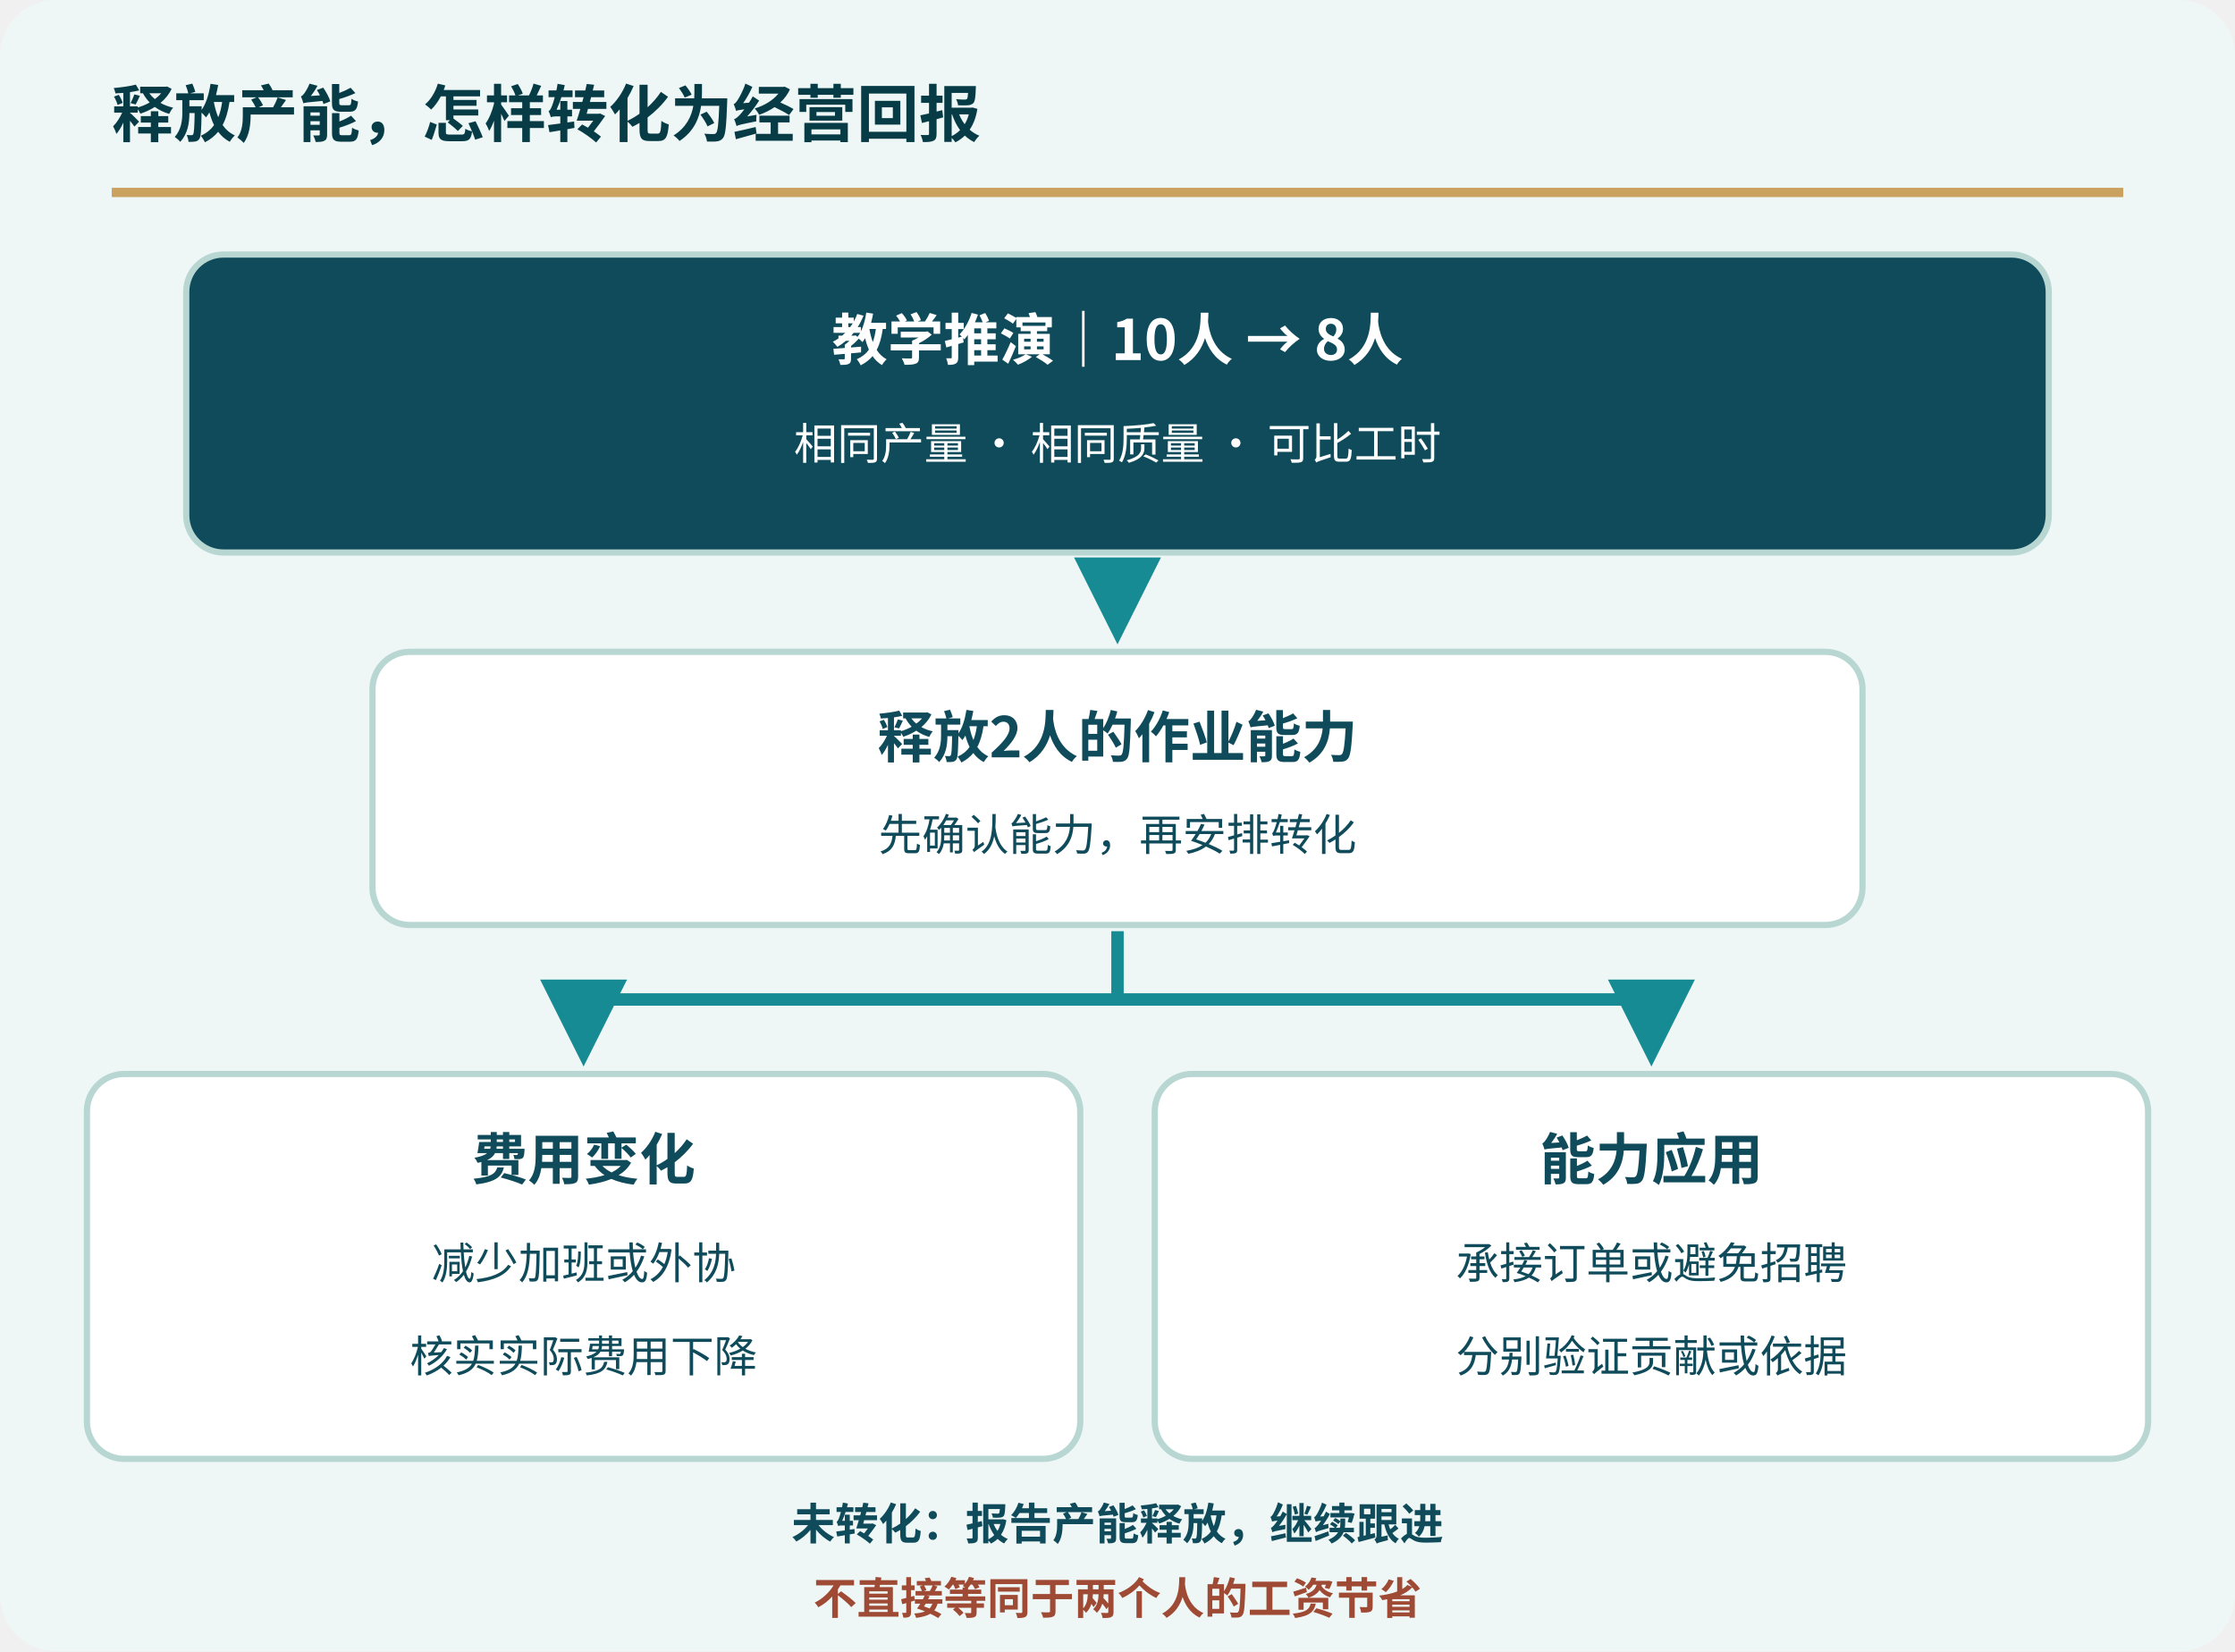
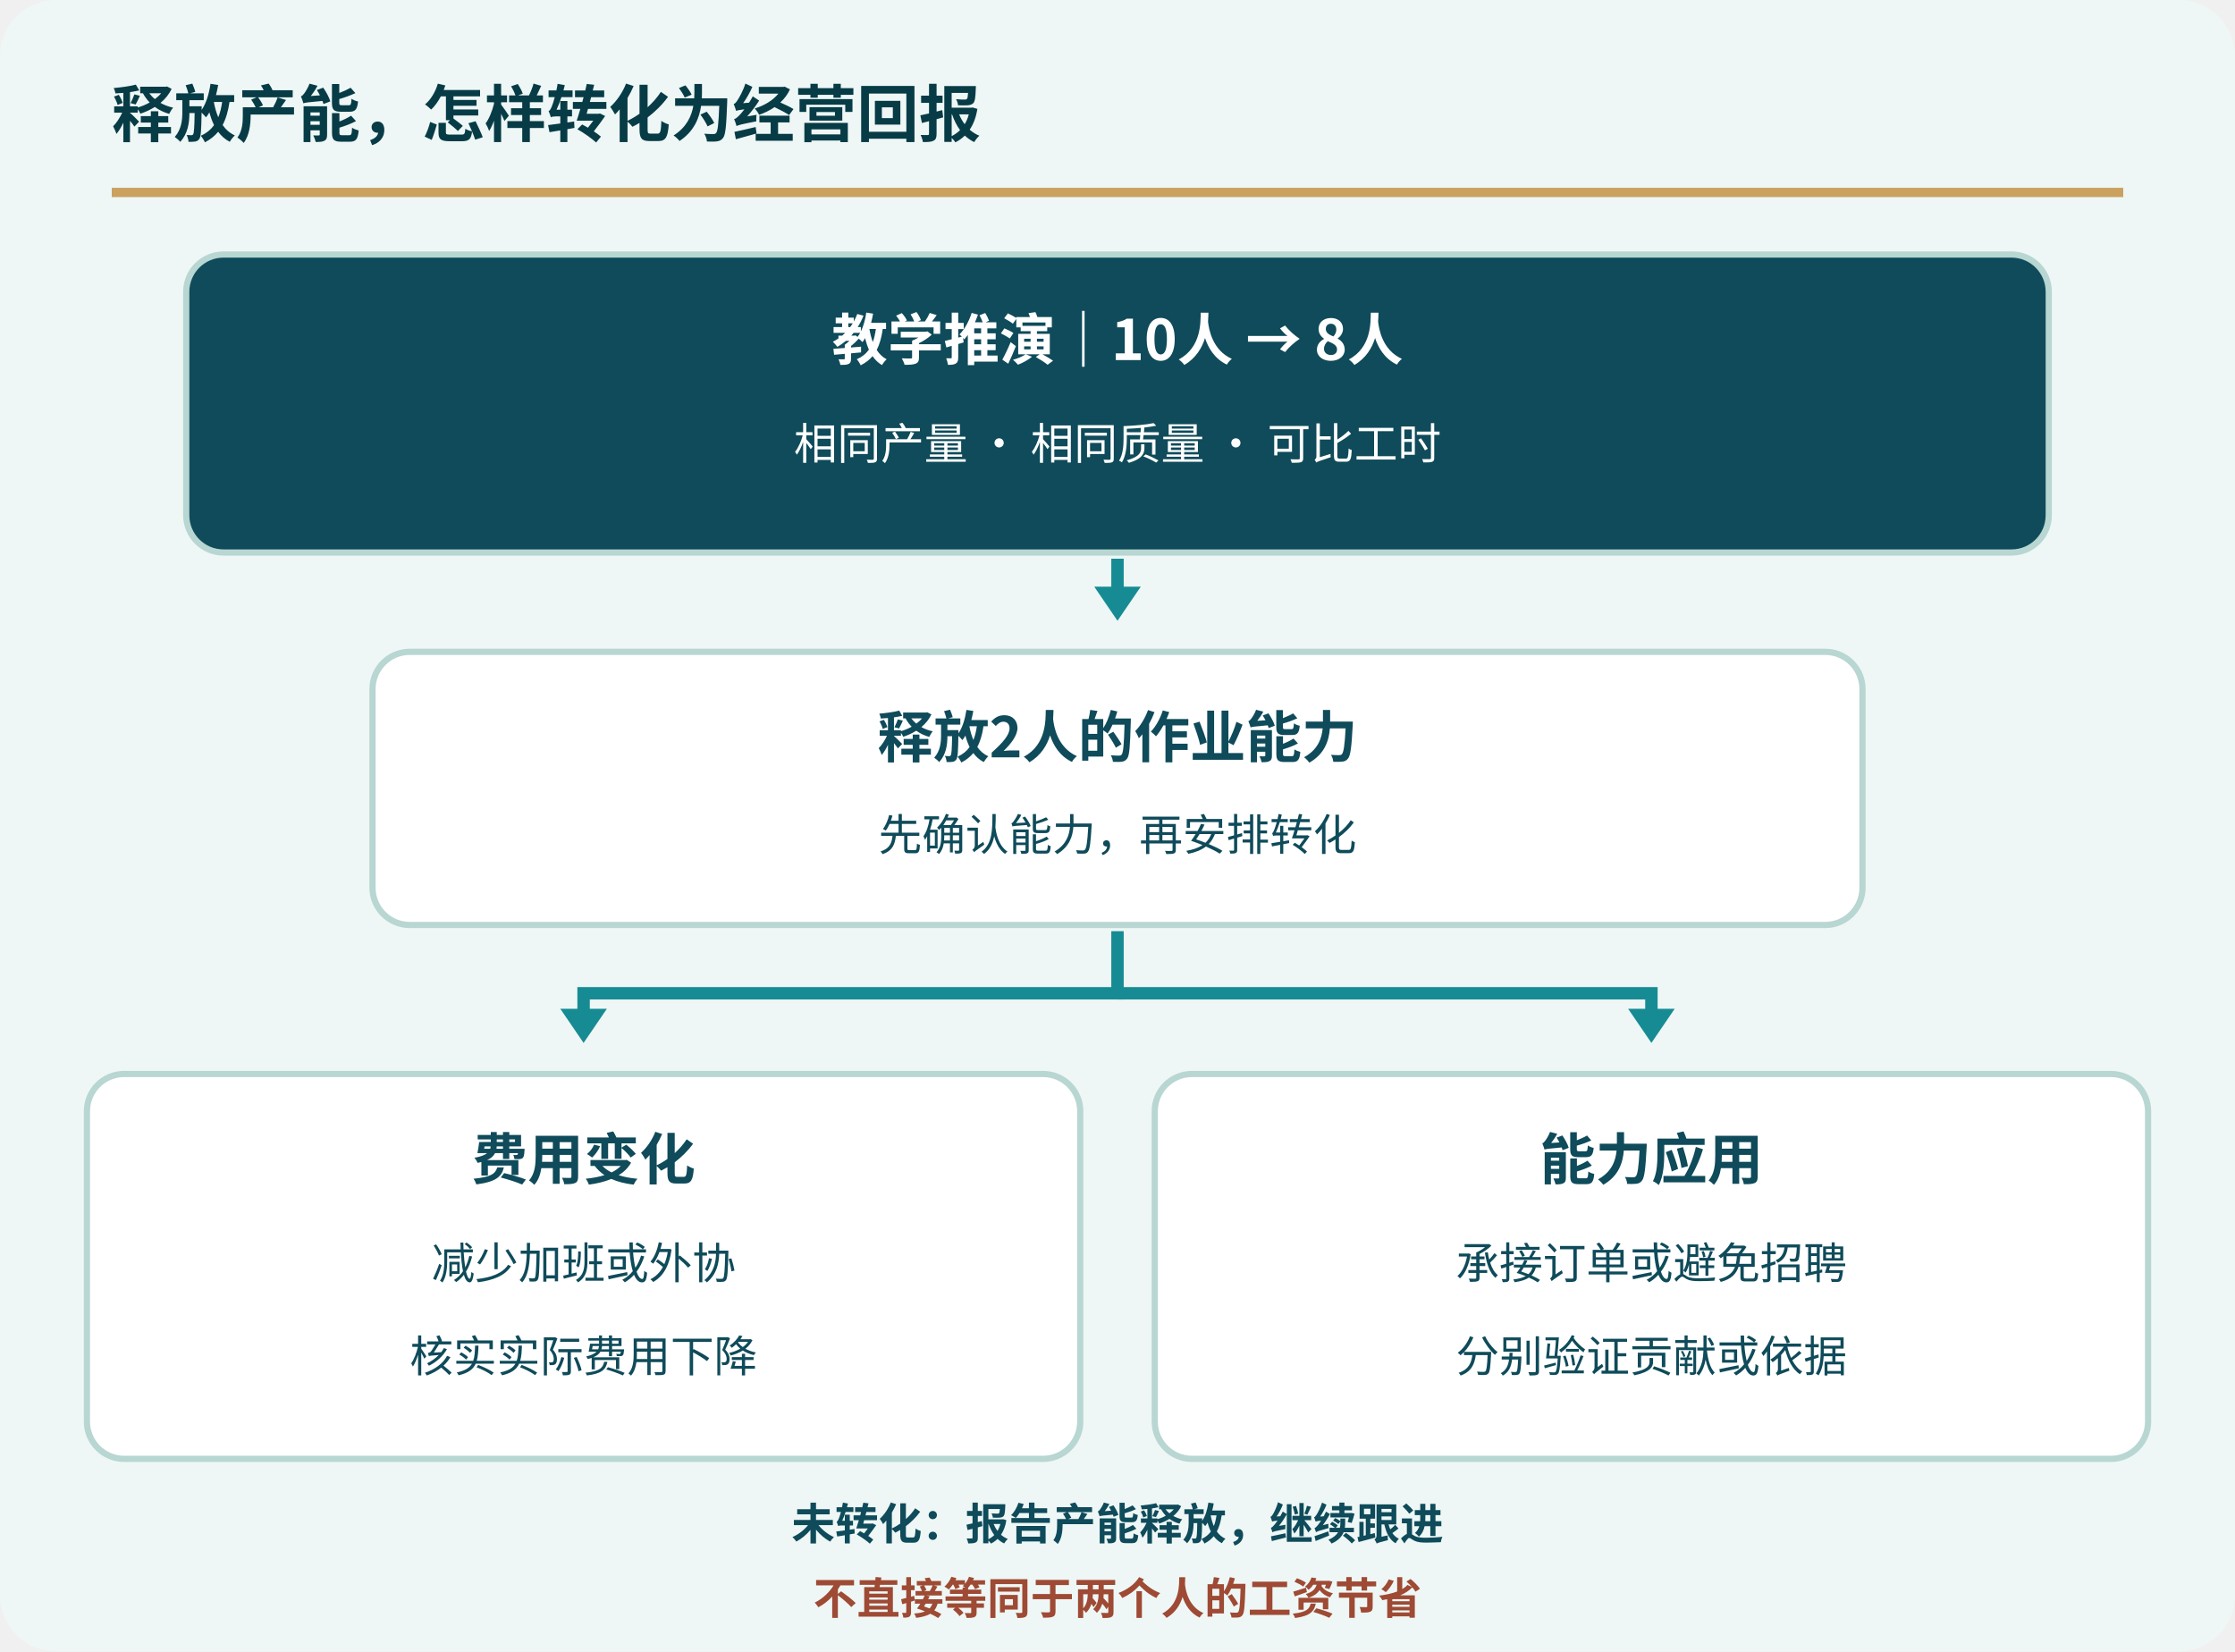
<svg xmlns="http://www.w3.org/2000/svg" width="720" height="532" viewBox="0 0 720 532" role="img" aria-labelledby="title desc">
-   <defs>
-     <marker id="arrow" viewBox="0 0 10 10" refX="8" refY="5" markerWidth="7" markerHeight="7" orient="auto-start-reverse">
-       <path d="M0 0L10 5L0 10Z" fill="#178B94" />
-     </marker>
-   </defs>
  <g font-family="-apple-system,BlinkMacSystemFont,Segoe UI,Noto Sans CJK SC,PingFang SC,Microsoft YaHei,Arial,sans-serif">
    <rect width="720" height="532" rx="18" fill="#EEF7F5" />
    <text x="36" y="44" text-anchor="start" font-size="20" fill="#073C47" font-weight="800">释放产能，怎样转化为经营回报</text>
    <path d="M36 62H684" stroke="#CAA15F" stroke-width="3" />
    <rect x="60" y="82" width="600" height="96" rx="12" fill="#0F4B5A" stroke="#B8D6D2" stroke-width="2" />
    <text x="360" y="116" text-anchor="middle" font-size="18" fill="#FFFFFF" font-weight="750">教学推演｜10人 → 8人</text>
    <text x="360" y="148" text-anchor="middle" font-size="14" fill="#FFFFFF" font-weight="500">相同产量 · 相同质量 · 可比工时</text>
-     <path d="M360 180V202" fill="none" stroke="#178B94" stroke-width="4" marker-end="url(#arrow)" />
+     <path d="M358 180H362V189H367.5L360 200L352.5 189H358Z" fill="#178B94" data-qily-unified-arrow="v4" />
    <rect x="120" y="210" width="480" height="88" rx="12" fill="#FFFFFF" stroke="#B8D6D2" stroke-width="2" />
    <text x="360" y="244" text-anchor="middle" font-size="18" fill="#0F4B5A" font-weight="750">释放2人的作业能力</text>
    <text x="360" y="274" text-anchor="middle" font-size="14" fill="#0F4B5A" font-weight="500">先确认能力，再安排转化</text>
-     <path d="M360 300V322H188V338" fill="none" stroke="#178B94" stroke-width="4" marker-end="url(#arrow)" />
-     <path d="M360 322H532V338" fill="none" stroke="#178B94" stroke-width="4" marker-end="url(#arrow)" />
+     <path d="M358 300H362V322H190V325H195.5L188 336L180.5 325H186V318H358Z" fill="#178B94" data-qily-unified-arrow="v4" />
+     <path d="M360 318H534V325H539.5L532 336L524.5 325H530V322H360Z" fill="#178B94" data-qily-unified-arrow="v4" />
    <rect x="28" y="346" width="320" height="124" rx="12" fill="#FFFFFF" stroke="#B8D6D2" stroke-width="2" />
    <text x="188" y="380" text-anchor="middle" font-size="18" fill="#0F4B5A" font-weight="750">费用变化</text>
    <text x="188" y="412" text-anchor="middle" font-size="14" fill="#0F4B5A" font-weight="500">减少加班或外协</text>
    <text x="188" y="442" text-anchor="middle" font-size="14" fill="#0F4B5A" font-weight="500">核实实际费用下降</text>
    <rect x="372" y="346" width="320" height="124" rx="12" fill="#FFFFFF" stroke="#B8D6D2" stroke-width="2" />
    <text x="532" y="380" text-anchor="middle" font-size="18" fill="#0F4B5A" font-weight="750">能力应用</text>
    <text x="532" y="412" text-anchor="middle" font-size="14" fill="#0F4B5A" font-weight="500">承接订单或避免招聘</text>
    <text x="532" y="442" text-anchor="middle" font-size="14" fill="#0F4B5A" font-weight="500">分别验证贡献或依据</text>
    <text x="360" y="496" text-anchor="middle" font-size="14" fill="#0F4B5A" font-weight="700">未转化：报告产能释放，继续跟进</text>
    <text x="360" y="520" text-anchor="middle" font-size="14" fill="#9E4A34" font-weight="700">不直接等同于两个人的工资节省</text>
  </g>
</svg>
